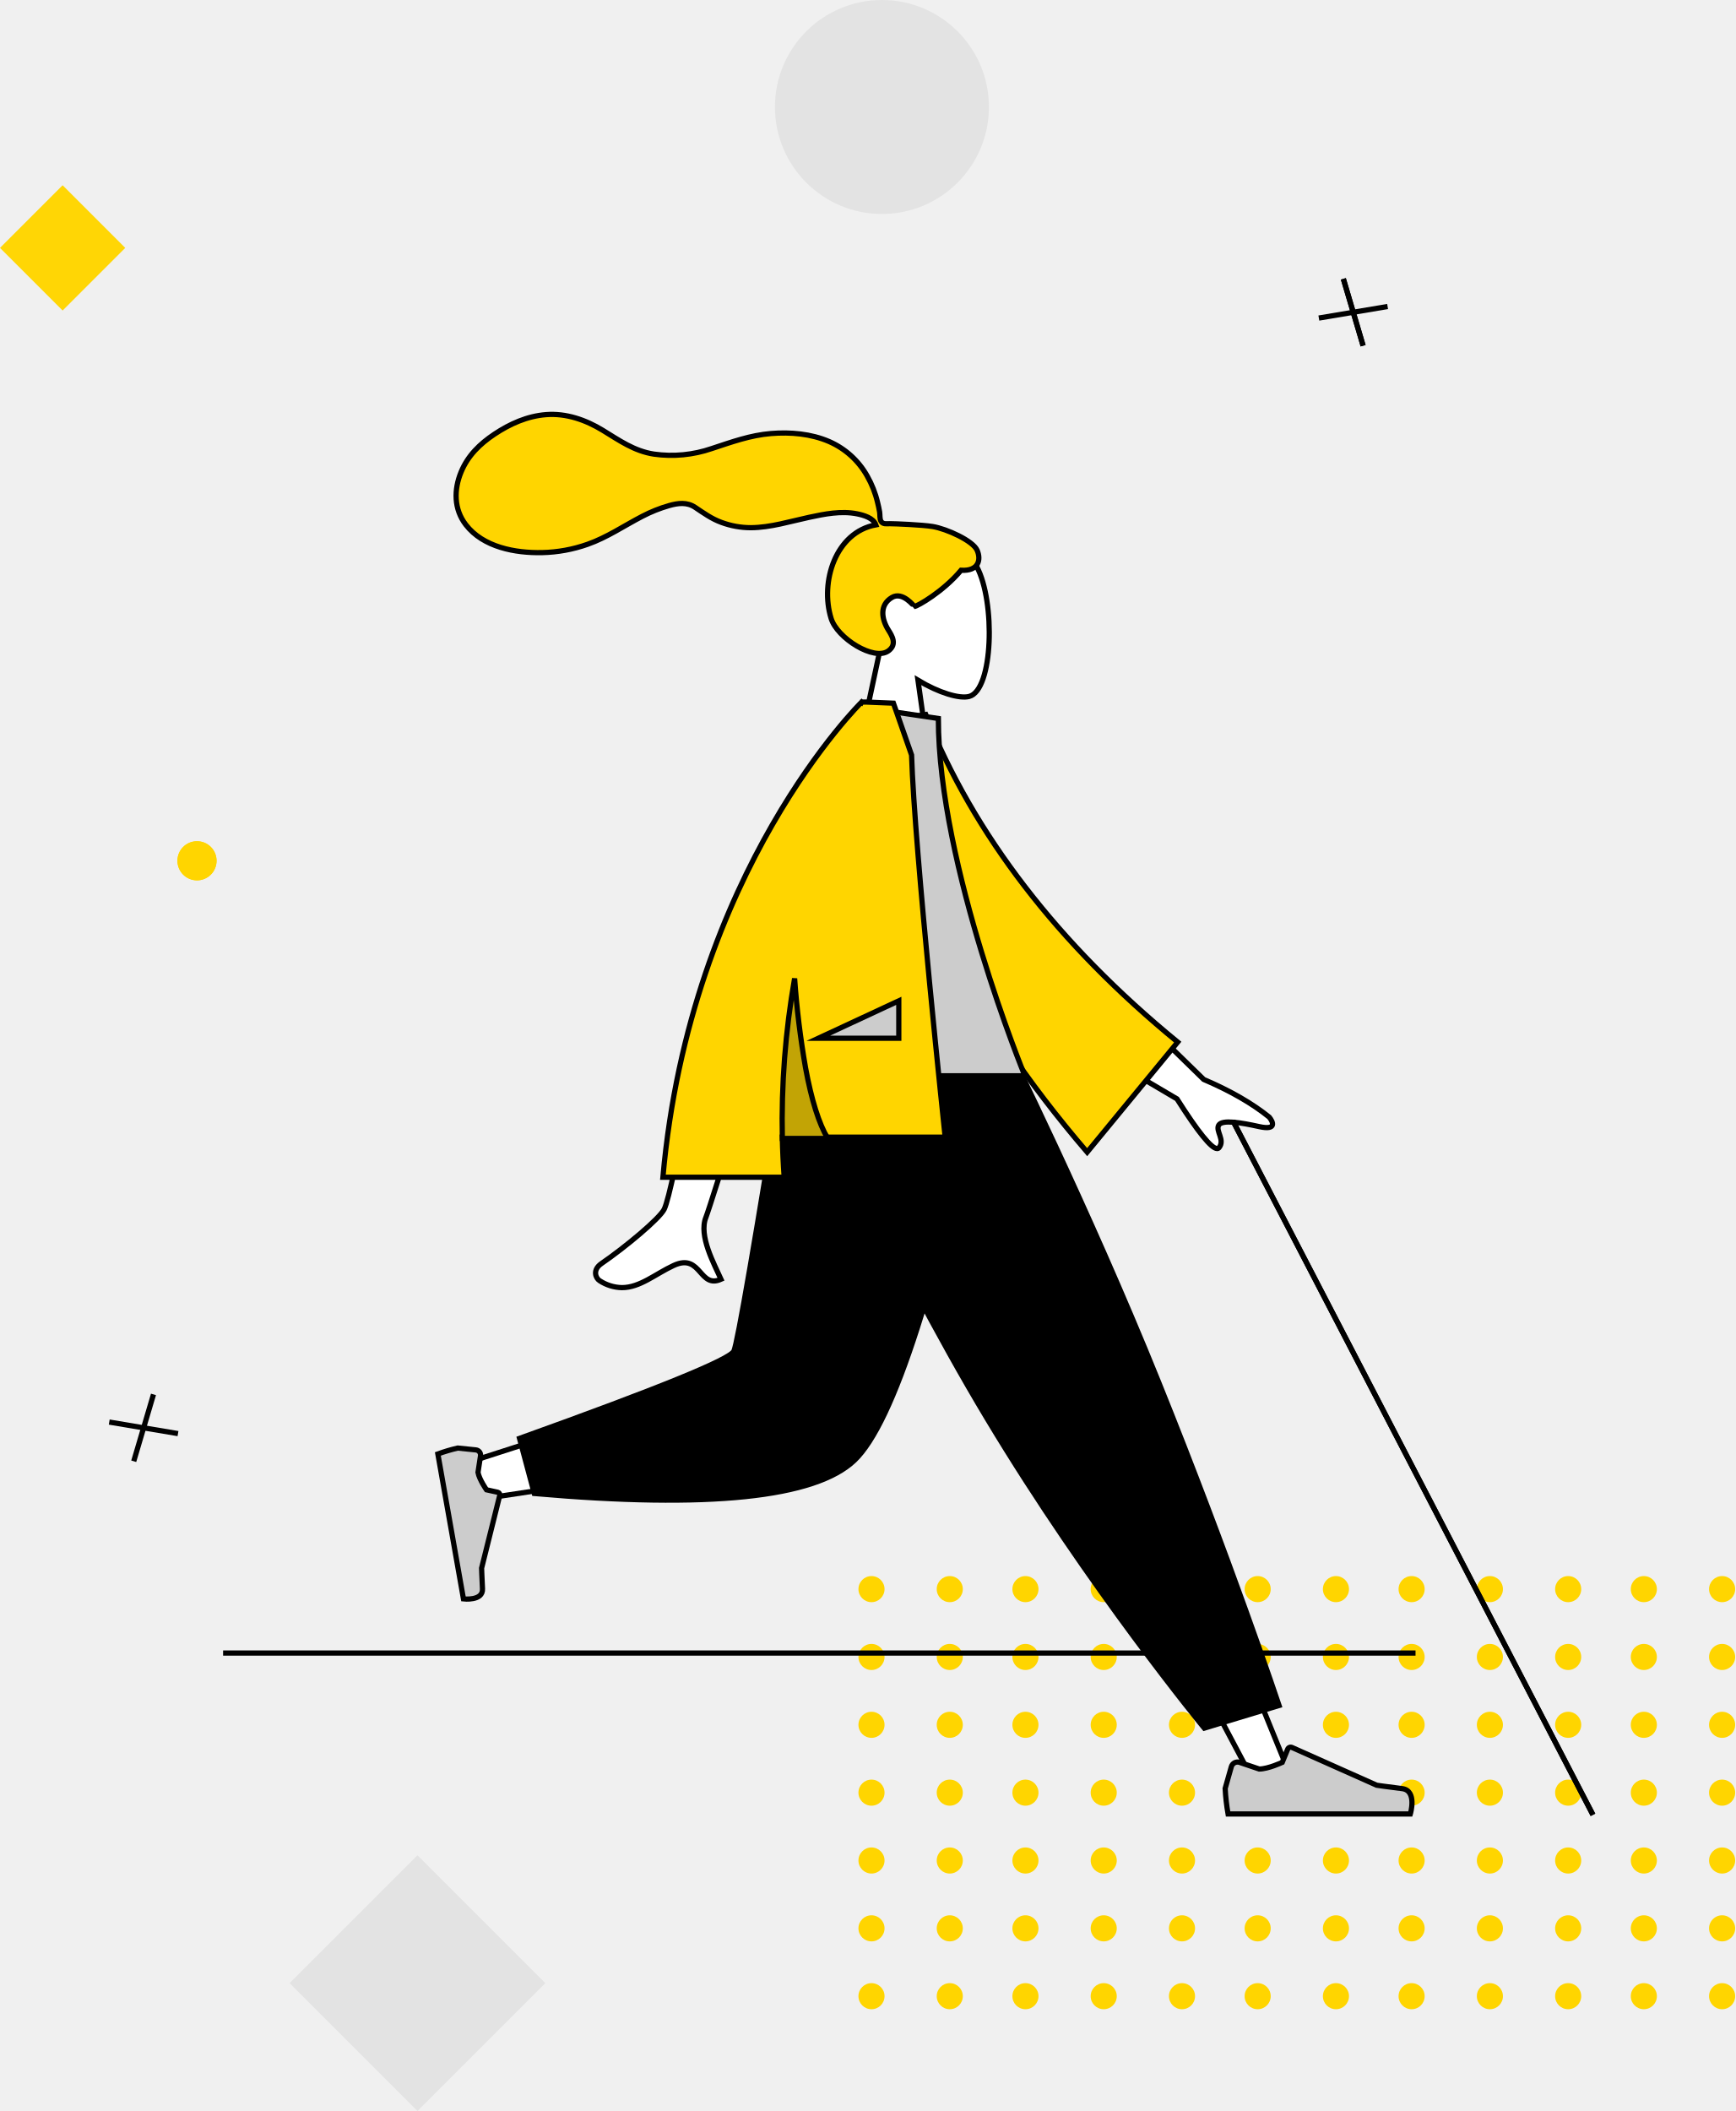
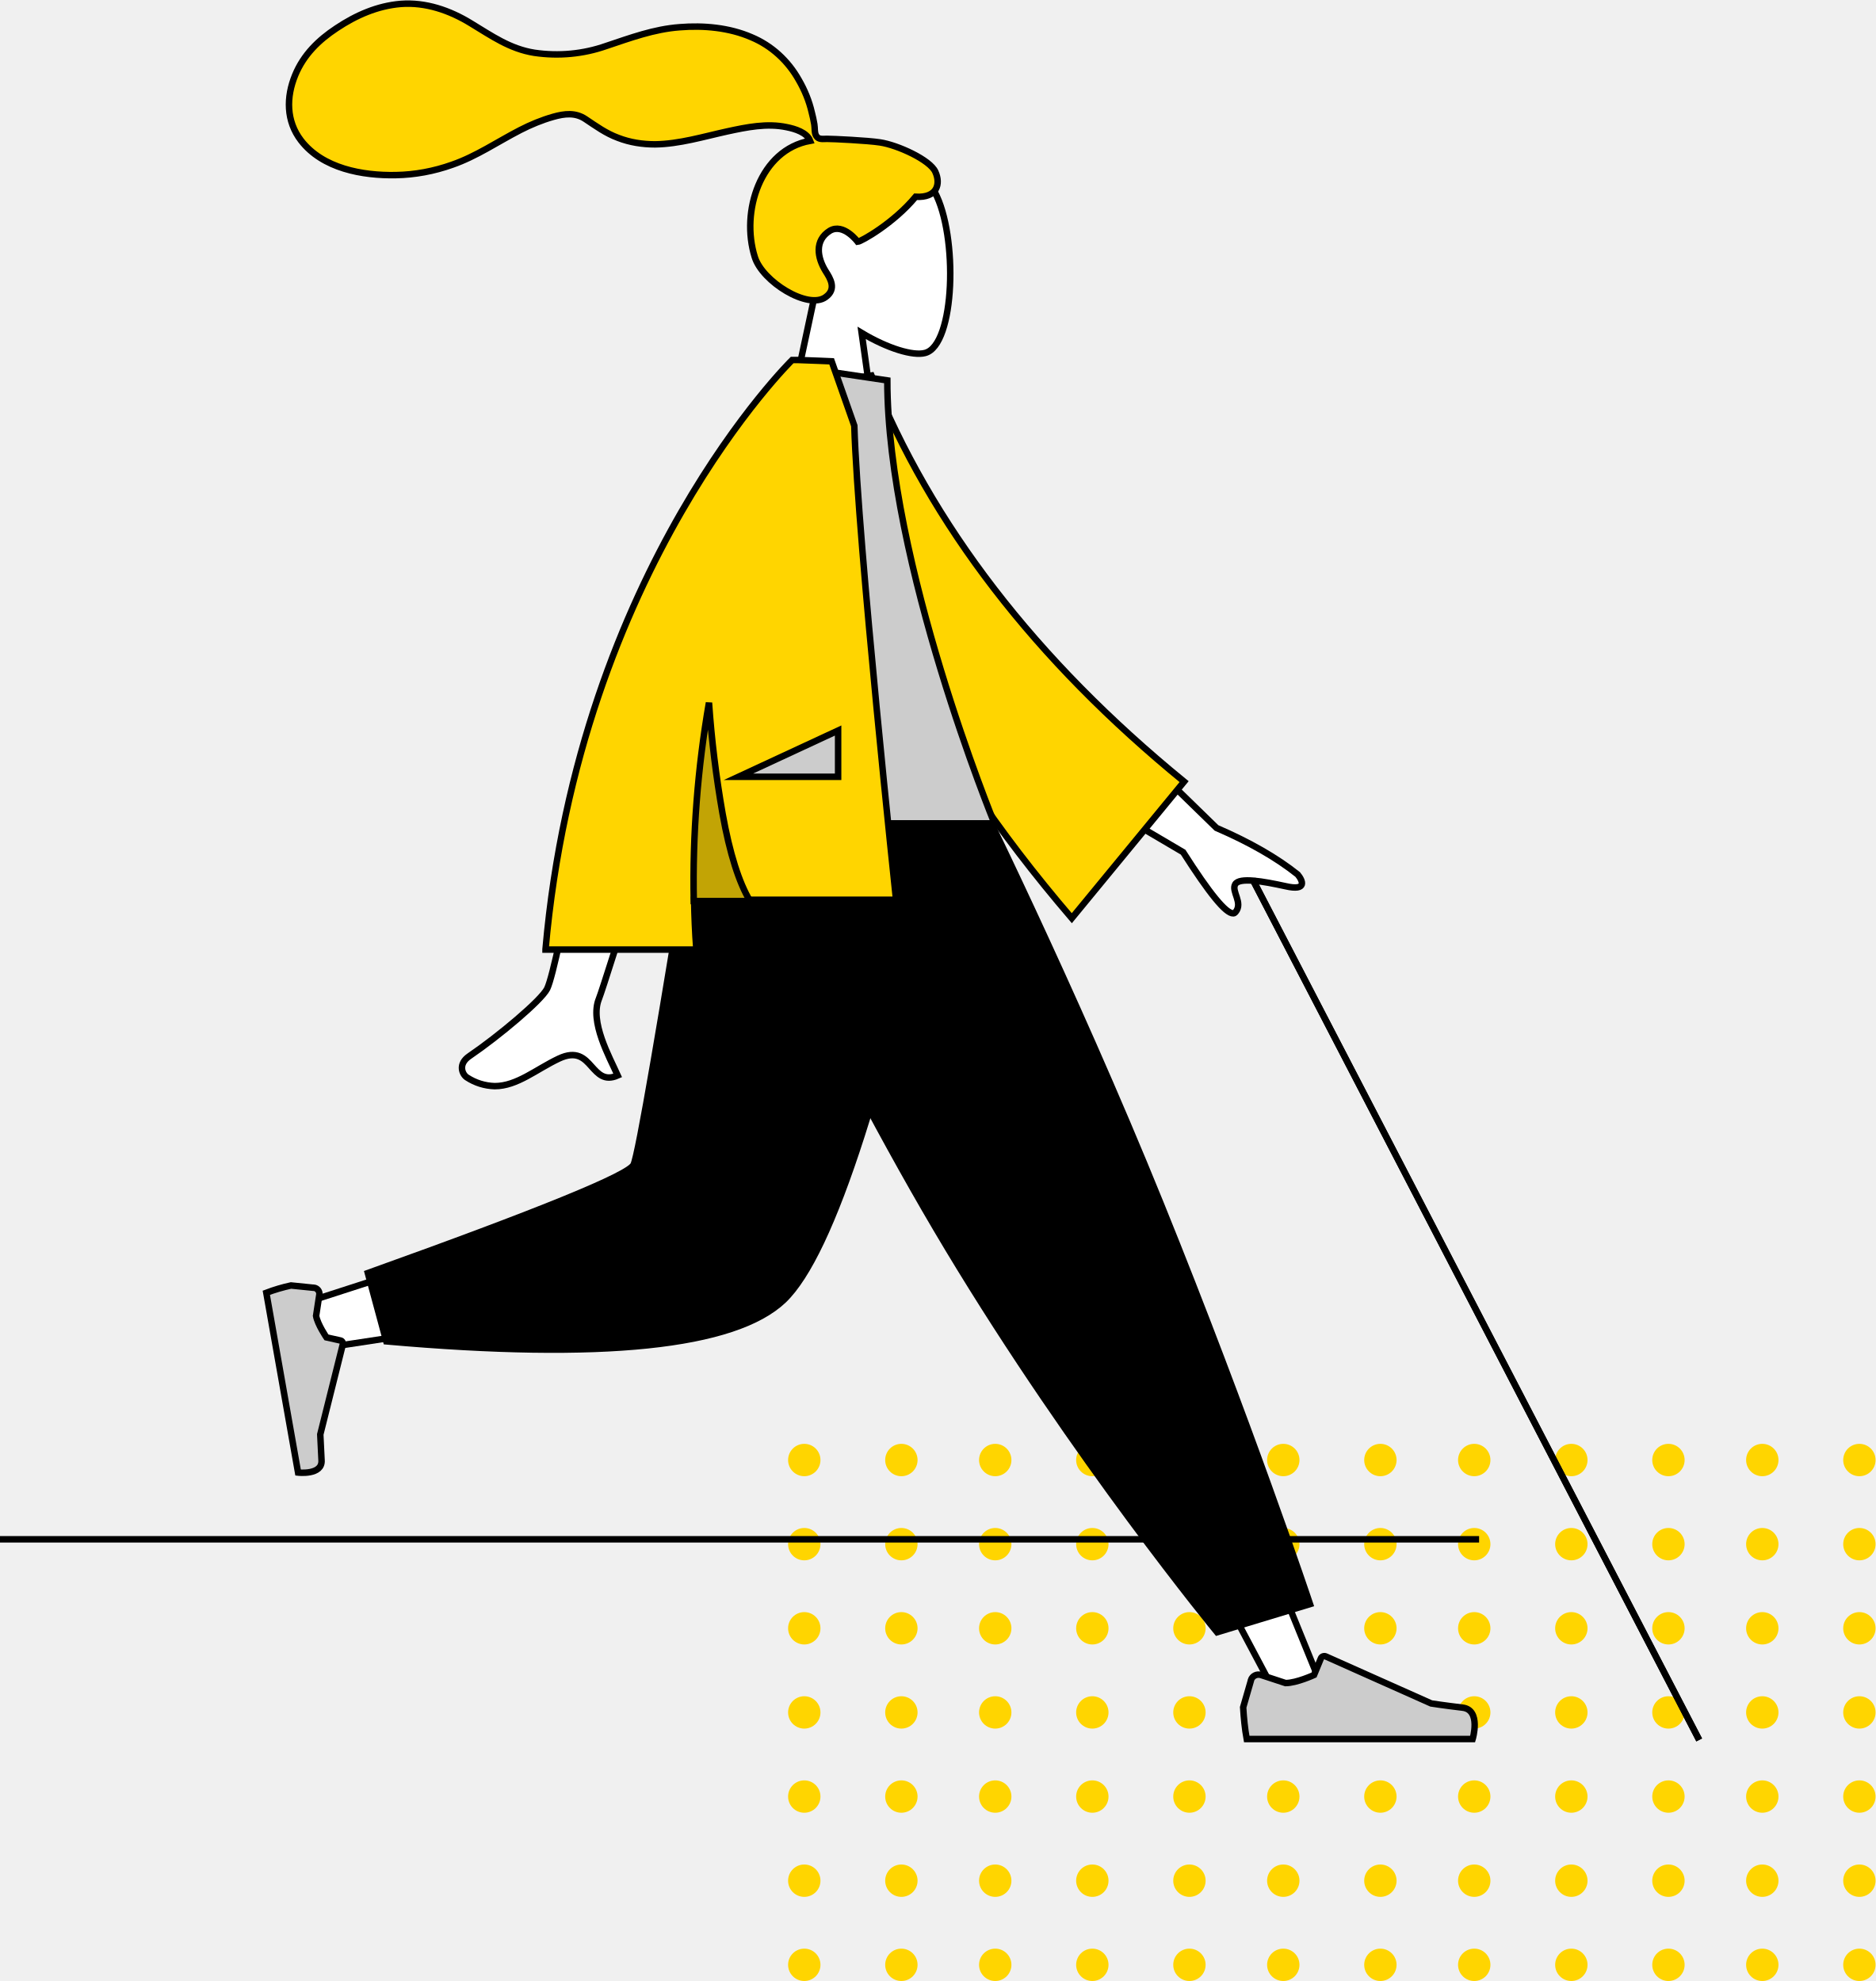
- <svg xmlns="http://www.w3.org/2000/svg" width="665" height="809" viewBox="0 0 665 809">
-   <g id="Group_345" data-name="Group 345" transform="translate(8324 -5232)">
-     <g id="Group_129" data-name="Group 129" transform="translate(-7995 5836)">
-       <g id="Group_3" data-name="Group 3">
-         <circle id="Ellipse_14" data-name="Ellipse 14" cx="5" cy="5" r="5" transform="translate(326)" fill="#ffd500" />
-         <circle id="Ellipse_15" data-name="Ellipse 15" cx="5" cy="5" r="5" transform="translate(296)" fill="#ffd500" />
-         <circle id="Ellipse_16" data-name="Ellipse 16" cx="5" cy="5" r="5" transform="translate(267)" fill="#ffd500" />
-         <circle id="Ellipse_17" data-name="Ellipse 17" cx="5" cy="5" r="5" transform="translate(237)" fill="#ffd500" />
-         <circle id="Ellipse_18" data-name="Ellipse 18" cx="5" cy="5" r="5" transform="translate(207)" fill="#ffd500" />
-         <circle id="Ellipse_19" data-name="Ellipse 19" cx="5" cy="5" r="5" transform="translate(178)" fill="#ffd500" />
-         <circle id="Ellipse_20" data-name="Ellipse 20" cx="5" cy="5" r="5" transform="translate(148)" fill="#ffd500" />
-         <circle id="Ellipse_21" data-name="Ellipse 21" cx="5" cy="5" r="5" transform="translate(119)" fill="#ffd500" />
-         <circle id="Ellipse_22" data-name="Ellipse 22" cx="5" cy="5" r="5" transform="translate(89)" fill="#ffd500" />
-         <circle id="Ellipse_23" data-name="Ellipse 23" cx="5" cy="5" r="5" transform="translate(59)" fill="#ffd500" />
-         <circle id="Ellipse_24" data-name="Ellipse 24" cx="5" cy="5" r="5" transform="translate(30)" fill="#ffd500" />
-         <circle id="Ellipse_25" data-name="Ellipse 25" cx="5" cy="5" r="5" fill="#ffd500" />
+ <svg xmlns="http://www.w3.org/2000/svg" version="1.1" id="Layer_1" x="0px" y="0px" viewBox="0 0 579.5 612.2" style="enable-background:new 0 0 579.5 612.2;" xml:space="preserve">
+   <style type="text/css">
+ 	.st0{fill:#FFD500;}
+ 	.st1{fill:none;stroke:#000000;stroke-width:2;}
+ 	.st2{fill:#FFFFFF;stroke:#000000;stroke-width:2;}
+ 	.st3{fill:#FFD500;stroke:#000000;stroke-width:2;}
+ 	.st4{fill:#CCCCCC;stroke:#000000;stroke-width:2;stroke-miterlimit:10;}
+ 	.st5{stroke:#000000;stroke-width:2;}
+ 	.st6{fill:#CCCCCC;stroke:#000000;stroke-width:2.001;stroke-miterlimit:10.002;}
+ 	.st7{fill:#FFD500;stroke:#000000;stroke-width:2;stroke-miterlimit:3.999;}
+ 	.st8{fill:#CCCCCC;stroke:#000000;stroke-width:2;}
+ 	.st9{fill:#C2A405;stroke:#000000;stroke-width:2;}
+ </style>
+   <g id="Group_129" transform="translate(-7995 5836)">
+     <g id="Group_3">
+       <circle id="Ellipse_14" class="st0" cx="8569.5" cy="-5384.8" r="5" />
+       <circle id="Ellipse_15" class="st0" cx="8539.5" cy="-5384.8" r="5" />
+       <circle id="Ellipse_16" class="st0" cx="8510.5" cy="-5384.8" r="5" />
+       <circle id="Ellipse_17" class="st0" cx="8480.5" cy="-5384.8" r="5" />
+       <circle id="Ellipse_18" class="st0" cx="8450.5" cy="-5384.8" r="5" />
+       <circle id="Ellipse_19" class="st0" cx="8421.5" cy="-5384.8" r="5" />
+       <circle id="Ellipse_20" class="st0" cx="8391.5" cy="-5384.8" r="5" />
+       <circle id="Ellipse_21" class="st0" cx="8362.5" cy="-5384.8" r="5" />
+       <circle id="Ellipse_22" class="st0" cx="8332.5" cy="-5384.8" r="5" />
+       <circle id="Ellipse_23" class="st0" cx="8302.5" cy="-5384.8" r="5" />
+       <circle id="Ellipse_24" class="st0" cx="8273.5" cy="-5384.8" r="5" />
+       <circle id="Ellipse_25" class="st0" cx="8243.5" cy="-5384.8" r="5" />
+     </g>
+     <g id="Group_4" transform="translate(0 26)">
+       <circle id="Ellipse_14-2" class="st0" cx="8569.5" cy="-5384.8" r="5" />
+       <circle id="Ellipse_15-2" class="st0" cx="8539.5" cy="-5384.8" r="5" />
+       <circle id="Ellipse_16-2" class="st0" cx="8510.5" cy="-5384.8" r="5" />
+       <circle id="Ellipse_17-2" class="st0" cx="8480.5" cy="-5384.8" r="5" />
+       <circle id="Ellipse_18-2" class="st0" cx="8450.5" cy="-5384.8" r="5" />
+       <circle id="Ellipse_19-2" class="st0" cx="8421.5" cy="-5384.8" r="5" />
+       <circle id="Ellipse_20-2" class="st0" cx="8391.5" cy="-5384.8" r="5" />
+       <circle id="Ellipse_21-2" class="st0" cx="8362.5" cy="-5384.8" r="5" />
+       <circle id="Ellipse_22-2" class="st0" cx="8332.5" cy="-5384.8" r="5" />
+       <circle id="Ellipse_23-2" class="st0" cx="8302.5" cy="-5384.8" r="5" />
+       <circle id="Ellipse_24-2" class="st0" cx="8273.5" cy="-5384.8" r="5" />
+       <circle id="Ellipse_25-2" class="st0" cx="8243.5" cy="-5384.8" r="5" />
+     </g>
+     <g id="Group_5" transform="translate(0 52)">
+       <circle id="Ellipse_14-3" class="st0" cx="8569.5" cy="-5384.8" r="5" />
+       <circle id="Ellipse_15-3" class="st0" cx="8539.5" cy="-5384.8" r="5" />
+       <circle id="Ellipse_16-3" class="st0" cx="8510.5" cy="-5384.8" r="5" />
+       <circle id="Ellipse_17-3" class="st0" cx="8480.5" cy="-5384.8" r="5" />
+       <circle id="Ellipse_18-3" class="st0" cx="8450.5" cy="-5384.8" r="5" />
+       <circle id="Ellipse_19-3" class="st0" cx="8421.5" cy="-5384.8" r="5" />
+       <circle id="Ellipse_20-3" class="st0" cx="8391.5" cy="-5384.8" r="5" />
+       <circle id="Ellipse_21-3" class="st0" cx="8362.5" cy="-5384.8" r="5" />
+       <circle id="Ellipse_22-3" class="st0" cx="8332.5" cy="-5384.8" r="5" />
+       <circle id="Ellipse_23-3" class="st0" cx="8302.5" cy="-5384.8" r="5" />
+       <circle id="Ellipse_24-3" class="st0" cx="8273.5" cy="-5384.8" r="5" />
+       <circle id="Ellipse_25-3" class="st0" cx="8243.5" cy="-5384.8" r="5" />
+     </g>
+     <g id="Group_6" transform="translate(0 78)">
+       <circle id="Ellipse_14-4" class="st0" cx="8569.5" cy="-5384.8" r="5" />
+       <circle id="Ellipse_15-4" class="st0" cx="8539.5" cy="-5384.8" r="5" />
+       <circle id="Ellipse_16-4" class="st0" cx="8510.5" cy="-5384.8" r="5" />
+       <circle id="Ellipse_17-4" class="st0" cx="8480.5" cy="-5384.8" r="5" />
+       <circle id="Ellipse_18-4" class="st0" cx="8450.5" cy="-5384.8" r="5" />
+       <circle id="Ellipse_19-4" class="st0" cx="8421.5" cy="-5384.8" r="5" />
+       <circle id="Ellipse_20-4" class="st0" cx="8391.5" cy="-5384.8" r="5" />
+       <circle id="Ellipse_21-4" class="st0" cx="8362.5" cy="-5384.8" r="5" />
+       <circle id="Ellipse_22-4" class="st0" cx="8332.5" cy="-5384.8" r="5" />
+       <circle id="Ellipse_23-4" class="st0" cx="8302.5" cy="-5384.8" r="5" />
+       <circle id="Ellipse_24-4" class="st0" cx="8273.5" cy="-5384.8" r="5" />
+       <circle id="Ellipse_25-4" class="st0" cx="8243.5" cy="-5384.8" r="5" />
+     </g>
+     <g id="Group_7" transform="translate(0 104)">
+       <circle id="Ellipse_14-5" class="st0" cx="8569.5" cy="-5384.8" r="5" />
+       <circle id="Ellipse_15-5" class="st0" cx="8539.5" cy="-5384.8" r="5" />
+       <circle id="Ellipse_16-5" class="st0" cx="8510.5" cy="-5384.8" r="5" />
+       <circle id="Ellipse_17-5" class="st0" cx="8480.5" cy="-5384.8" r="5" />
+       <circle id="Ellipse_18-5" class="st0" cx="8450.5" cy="-5384.8" r="5" />
+       <circle id="Ellipse_19-5" class="st0" cx="8421.5" cy="-5384.8" r="5" />
+       <circle id="Ellipse_20-5" class="st0" cx="8391.5" cy="-5384.8" r="5" />
+       <circle id="Ellipse_21-5" class="st0" cx="8362.5" cy="-5384.8" r="5" />
+       <circle id="Ellipse_22-5" class="st0" cx="8332.5" cy="-5384.8" r="5" />
+       <circle id="Ellipse_23-5" class="st0" cx="8302.5" cy="-5384.8" r="5" />
+       <circle id="Ellipse_24-5" class="st0" cx="8273.5" cy="-5384.8" r="5" />
+       <circle id="Ellipse_25-5" class="st0" cx="8243.5" cy="-5384.8" r="5" />
+     </g>
+     <g id="Group_8" transform="translate(0 130)">
+       <circle id="Ellipse_14-6" class="st0" cx="8569.5" cy="-5384.8" r="5" />
+       <circle id="Ellipse_15-6" class="st0" cx="8539.5" cy="-5384.8" r="5" />
+       <circle id="Ellipse_16-6" class="st0" cx="8510.5" cy="-5384.8" r="5" />
+       <circle id="Ellipse_17-6" class="st0" cx="8480.5" cy="-5384.8" r="5" />
+       <circle id="Ellipse_18-6" class="st0" cx="8450.5" cy="-5384.8" r="5" />
+       <circle id="Ellipse_19-6" class="st0" cx="8421.5" cy="-5384.8" r="5" />
+       <circle id="Ellipse_20-6" class="st0" cx="8391.5" cy="-5384.8" r="5" />
+       <circle id="Ellipse_21-6" class="st0" cx="8362.5" cy="-5384.8" r="5" />
+       <circle id="Ellipse_22-6" class="st0" cx="8332.5" cy="-5384.8" r="5" />
+       <circle id="Ellipse_23-6" class="st0" cx="8302.5" cy="-5384.8" r="5" />
+       <circle id="Ellipse_24-6" class="st0" cx="8273.5" cy="-5384.8" r="5" />
+       <circle id="Ellipse_25-6" class="st0" cx="8243.5" cy="-5384.8" r="5" />
+     </g>
+     <g id="Group_9" transform="translate(0 156)">
+       <circle id="Ellipse_14-7" class="st0" cx="8569.5" cy="-5384.8" r="5" />
+       <circle id="Ellipse_15-7" class="st0" cx="8539.5" cy="-5384.8" r="5" />
+       <circle id="Ellipse_16-7" class="st0" cx="8510.5" cy="-5384.8" r="5" />
+       <circle id="Ellipse_17-7" class="st0" cx="8480.5" cy="-5384.8" r="5" />
+       <circle id="Ellipse_18-7" class="st0" cx="8450.5" cy="-5384.8" r="5" />
+       <circle id="Ellipse_19-7" class="st0" cx="8421.5" cy="-5384.8" r="5" />
+       <circle id="Ellipse_20-7" class="st0" cx="8391.5" cy="-5384.8" r="5" />
+       <circle id="Ellipse_21-7" class="st0" cx="8362.5" cy="-5384.8" r="5" />
+       <circle id="Ellipse_22-7" class="st0" cx="8332.5" cy="-5384.8" r="5" />
+       <circle id="Ellipse_23-7" class="st0" cx="8302.5" cy="-5384.8" r="5" />
+       <circle id="Ellipse_24-7" class="st0" cx="8273.5" cy="-5384.8" r="5" />
+       <circle id="Ellipse_25-7" class="st0" cx="8243.5" cy="-5384.8" r="5" />
+     </g>
+   </g>
+   <line id="Line_19" class="st1" x1="0" y1="475.7" x2="457" y2="475.7" />
+   <g id="humaaan-2" transform="translate(-8165.298 5399.482)">
+     <g id="Head_Front" transform="translate(16.099 -8.671)">
+       <g id="Head" transform="translate(152.324 47.072)">
+         <path id="Head-2" class="st2" d="M8238.5-5299.4l10.2-47.7c-5.7-6.7-9.6-14.9-8.9-24.1c1.9-26.5,38.8-20.7,45.9-7.3     c7.2,13.4,6.3,47.3-3,49.7c-3.7,1-11.6-1.4-19.6-6.2l5,35.6H8238.5z" />
      </g>
-       <g id="Group_4" data-name="Group 4" transform="translate(0 26)">
-         <circle id="Ellipse_14-2" data-name="Ellipse 14" cx="5" cy="5" r="5" transform="translate(326)" fill="#ffd500" />
-         <circle id="Ellipse_15-2" data-name="Ellipse 15" cx="5" cy="5" r="5" transform="translate(296)" fill="#ffd500" />
-         <circle id="Ellipse_16-2" data-name="Ellipse 16" cx="5" cy="5" r="5" transform="translate(267)" fill="#ffd500" />
-         <circle id="Ellipse_17-2" data-name="Ellipse 17" cx="5" cy="5" r="5" transform="translate(237)" fill="#ffd500" />
-         <circle id="Ellipse_18-2" data-name="Ellipse 18" cx="5" cy="5" r="5" transform="translate(207)" fill="#ffd500" />
-         <circle id="Ellipse_19-2" data-name="Ellipse 19" cx="5" cy="5" r="5" transform="translate(178)" fill="#ffd500" />
-         <circle id="Ellipse_20-2" data-name="Ellipse 20" cx="5" cy="5" r="5" transform="translate(148)" fill="#ffd500" />
-         <circle id="Ellipse_21-2" data-name="Ellipse 21" cx="5" cy="5" r="5" transform="translate(119)" fill="#ffd500" />
-         <circle id="Ellipse_22-2" data-name="Ellipse 22" cx="5" cy="5" r="5" transform="translate(89)" fill="#ffd500" />
-         <circle id="Ellipse_23-2" data-name="Ellipse 23" cx="5" cy="5" r="5" transform="translate(59)" fill="#ffd500" />
-         <circle id="Ellipse_24-2" data-name="Ellipse 24" cx="5" cy="5" r="5" transform="translate(30)" fill="#ffd500" />
-         <circle id="Ellipse_25-2" data-name="Ellipse 25" cx="5" cy="5" r="5" fill="#ffd500" />
+       <path id="hair" class="st3" d="M8421.1-5346.8c-3.9-0.6-14.5-1.1-16.4-1.1c-1.2,0-2.6,0.3-3.3-0.9c-0.6-0.9-0.4-2.5-0.6-3.6    c-0.2-1.3-0.5-2.5-0.8-3.7c-0.8-3.5-2.2-6.9-4-10c-3.3-5.9-8.4-10.6-14.6-13.2c-6.9-3-14.8-3.7-22.2-3.1c-8,0.6-15.2,3.3-22.7,5.8    c-7.1,2.5-14.7,3.2-22.2,2.1c-7.6-1.2-13.3-5.3-19.6-9.1c-6.5-4-14-6.6-21.7-6c-7.2,0.6-13.8,3.5-19.8,7.5    c-5.6,3.7-10.2,8.2-12.8,14.5c-2.8,6.8-2.8,14.2,1.8,20.2c6.7,8.7,19,10.9,29.3,10.7c5.9-0.1,11.8-1.2,17.4-3.2    c7.5-2.6,14-7.1,21-10.7c3.3-1.7,6.7-3.1,10.2-4.1c3.5-1,6.9-1.4,10,0.7c3.3,2.2,6.3,4.4,10.1,5.8c3.6,1.4,7.5,2,11.4,2    c7.5-0.1,15-2.4,22.3-4c6-1.3,12.3-2.6,18.4-1.3c2.5,0.5,6.2,1.6,7.2,4.2c-15.4,2.8-21.5,21.9-17.1,35.9    c2.3,7.6,16.5,16.4,21.9,12.4c3.5-2.5,1.4-5.8,0-8c-2.6-4.2-3.5-9.5,1.3-12.5c4.2-2.5,8.6,3.4,8.6,3.4c1.1-0.1,11.1-5.7,17.9-13.9    c6.7,0.4,7.8-4,6.1-7.7C8436.6-5341.4,8426.5-5346,8421.1-5346.8z" />
+     </g>
+     <g id="Bottom_Skinny_Jeans_1" transform="translate(8.955 231.64)">
+       <path id="Leg" class="st2" d="M8390.5-5389.8l92,153.9l69,130.1h14.9l-115.6-284H8390.5z" />
+       <g id="Right_Shoe" transform="translate(300.646 246.504)">
+         <path id="shoe" class="st4" d="M8245.3-5360c-1.3-0.4-2.7,0.3-3.1,1.6c0,0,0,0.1,0,0.1l-2.4,8.3c0.2,3.3,0.5,6.5,1.1,9.8h69.8     c0,0,2.7-9-3.1-9.7c-5.9-0.7-9.7-1.3-9.7-1.3l-32.5-14.5c-0.6-0.3-1.4,0-1.6,0.6c0,0,0,0,0,0l-2.1,5.1c0,0-5.4,2.5-8.8,2.5     L8245.3-5360z" />
      </g>
-       <g id="Group_5" data-name="Group 5" transform="translate(0 52)">
-         <circle id="Ellipse_14-3" data-name="Ellipse 14" cx="5" cy="5" r="5" transform="translate(326)" fill="#ffd500" />
-         <circle id="Ellipse_15-3" data-name="Ellipse 15" cx="5" cy="5" r="5" transform="translate(296)" fill="#ffd500" />
-         <circle id="Ellipse_16-3" data-name="Ellipse 16" cx="5" cy="5" r="5" transform="translate(267)" fill="#ffd500" />
-         <circle id="Ellipse_17-3" data-name="Ellipse 17" cx="5" cy="5" r="5" transform="translate(237)" fill="#ffd500" />
-         <circle id="Ellipse_18-3" data-name="Ellipse 18" cx="5" cy="5" r="5" transform="translate(207)" fill="#ffd500" />
-         <circle id="Ellipse_19-3" data-name="Ellipse 19" cx="5" cy="5" r="5" transform="translate(178)" fill="#ffd500" />
-         <circle id="Ellipse_20-3" data-name="Ellipse 20" cx="5" cy="5" r="5" transform="translate(148)" fill="#ffd500" />
-         <circle id="Ellipse_21-3" data-name="Ellipse 21" cx="5" cy="5" r="5" transform="translate(119)" fill="#ffd500" />
-         <circle id="Ellipse_22-3" data-name="Ellipse 22" cx="5" cy="5" r="5" transform="translate(89)" fill="#ffd500" />
-         <circle id="Ellipse_23-3" data-name="Ellipse 23" cx="5" cy="5" r="5" transform="translate(59)" fill="#ffd500" />
-         <circle id="Ellipse_24-3" data-name="Ellipse 24" cx="5" cy="5" r="5" transform="translate(30)" fill="#ffd500" />
-         <circle id="Ellipse_25-3" data-name="Ellipse 25" cx="5" cy="5" r="5" fill="#ffd500" />
-       </g>
-       <g id="Group_6" data-name="Group 6" transform="translate(0 78)">
-         <circle id="Ellipse_14-4" data-name="Ellipse 14" cx="5" cy="5" r="5" transform="translate(326)" fill="#ffd500" />
-         <circle id="Ellipse_15-4" data-name="Ellipse 15" cx="5" cy="5" r="5" transform="translate(296)" fill="#ffd500" />
-         <circle id="Ellipse_16-4" data-name="Ellipse 16" cx="5" cy="5" r="5" transform="translate(267)" fill="#ffd500" />
-         <circle id="Ellipse_17-4" data-name="Ellipse 17" cx="5" cy="5" r="5" transform="translate(237)" fill="#ffd500" />
-         <circle id="Ellipse_18-4" data-name="Ellipse 18" cx="5" cy="5" r="5" transform="translate(207)" fill="#ffd500" />
-         <circle id="Ellipse_19-4" data-name="Ellipse 19" cx="5" cy="5" r="5" transform="translate(178)" fill="#ffd500" />
-         <circle id="Ellipse_20-4" data-name="Ellipse 20" cx="5" cy="5" r="5" transform="translate(148)" fill="#ffd500" />
-         <circle id="Ellipse_21-4" data-name="Ellipse 21" cx="5" cy="5" r="5" transform="translate(119)" fill="#ffd500" />
-         <circle id="Ellipse_22-4" data-name="Ellipse 22" cx="5" cy="5" r="5" transform="translate(89)" fill="#ffd500" />
-         <circle id="Ellipse_23-4" data-name="Ellipse 23" cx="5" cy="5" r="5" transform="translate(59)" fill="#ffd500" />
-         <circle id="Ellipse_24-4" data-name="Ellipse 24" cx="5" cy="5" r="5" transform="translate(30)" fill="#ffd500" />
-         <circle id="Ellipse_25-4" data-name="Ellipse 25" cx="5" cy="5" r="5" fill="#ffd500" />
-       </g>
-       <g id="Group_7" data-name="Group 7" transform="translate(0 104)">
-         <circle id="Ellipse_14-5" data-name="Ellipse 14" cx="5" cy="5" r="5" transform="translate(326)" fill="#ffd500" />
-         <circle id="Ellipse_15-5" data-name="Ellipse 15" cx="5" cy="5" r="5" transform="translate(296)" fill="#ffd500" />
-         <circle id="Ellipse_16-5" data-name="Ellipse 16" cx="5" cy="5" r="5" transform="translate(267)" fill="#ffd500" />
-         <circle id="Ellipse_17-5" data-name="Ellipse 17" cx="5" cy="5" r="5" transform="translate(237)" fill="#ffd500" />
-         <circle id="Ellipse_18-5" data-name="Ellipse 18" cx="5" cy="5" r="5" transform="translate(207)" fill="#ffd500" />
-         <circle id="Ellipse_19-5" data-name="Ellipse 19" cx="5" cy="5" r="5" transform="translate(178)" fill="#ffd500" />
-         <circle id="Ellipse_20-5" data-name="Ellipse 20" cx="5" cy="5" r="5" transform="translate(148)" fill="#ffd500" />
-         <circle id="Ellipse_21-5" data-name="Ellipse 21" cx="5" cy="5" r="5" transform="translate(119)" fill="#ffd500" />
-         <circle id="Ellipse_22-5" data-name="Ellipse 22" cx="5" cy="5" r="5" transform="translate(89)" fill="#ffd500" />
-         <circle id="Ellipse_23-5" data-name="Ellipse 23" cx="5" cy="5" r="5" transform="translate(59)" fill="#ffd500" />
-         <circle id="Ellipse_24-5" data-name="Ellipse 24" cx="5" cy="5" r="5" transform="translate(30)" fill="#ffd500" />
-         <circle id="Ellipse_25-5" data-name="Ellipse 25" cx="5" cy="5" r="5" fill="#ffd500" />
-       </g>
-       <g id="Group_8" data-name="Group 8" transform="translate(0 130)">
-         <circle id="Ellipse_14-6" data-name="Ellipse 14" cx="5" cy="5" r="5" transform="translate(326)" fill="#ffd500" />
-         <circle id="Ellipse_15-6" data-name="Ellipse 15" cx="5" cy="5" r="5" transform="translate(296)" fill="#ffd500" />
-         <circle id="Ellipse_16-6" data-name="Ellipse 16" cx="5" cy="5" r="5" transform="translate(267)" fill="#ffd500" />
-         <circle id="Ellipse_17-6" data-name="Ellipse 17" cx="5" cy="5" r="5" transform="translate(237)" fill="#ffd500" />
-         <circle id="Ellipse_18-6" data-name="Ellipse 18" cx="5" cy="5" r="5" transform="translate(207)" fill="#ffd500" />
-         <circle id="Ellipse_19-6" data-name="Ellipse 19" cx="5" cy="5" r="5" transform="translate(178)" fill="#ffd500" />
-         <circle id="Ellipse_20-6" data-name="Ellipse 20" cx="5" cy="5" r="5" transform="translate(148)" fill="#ffd500" />
-         <circle id="Ellipse_21-6" data-name="Ellipse 21" cx="5" cy="5" r="5" transform="translate(119)" fill="#ffd500" />
-         <circle id="Ellipse_22-6" data-name="Ellipse 22" cx="5" cy="5" r="5" transform="translate(89)" fill="#ffd500" />
-         <circle id="Ellipse_23-6" data-name="Ellipse 23" cx="5" cy="5" r="5" transform="translate(59)" fill="#ffd500" />
-         <circle id="Ellipse_24-6" data-name="Ellipse 24" cx="5" cy="5" r="5" transform="translate(30)" fill="#ffd500" />
-         <circle id="Ellipse_25-6" data-name="Ellipse 25" cx="5" cy="5" r="5" fill="#ffd500" />
-       </g>
-       <g id="Group_9" data-name="Group 9" transform="translate(0 156)">
-         <circle id="Ellipse_14-7" data-name="Ellipse 14" cx="5" cy="5" r="5" transform="translate(326)" fill="#ffd500" />
-         <circle id="Ellipse_15-7" data-name="Ellipse 15" cx="5" cy="5" r="5" transform="translate(296)" fill="#ffd500" />
-         <circle id="Ellipse_16-7" data-name="Ellipse 16" cx="5" cy="5" r="5" transform="translate(267)" fill="#ffd500" />
-         <circle id="Ellipse_17-7" data-name="Ellipse 17" cx="5" cy="5" r="5" transform="translate(237)" fill="#ffd500" />
-         <circle id="Ellipse_18-7" data-name="Ellipse 18" cx="5" cy="5" r="5" transform="translate(207)" fill="#ffd500" />
-         <circle id="Ellipse_19-7" data-name="Ellipse 19" cx="5" cy="5" r="5" transform="translate(178)" fill="#ffd500" />
-         <circle id="Ellipse_20-7" data-name="Ellipse 20" cx="5" cy="5" r="5" transform="translate(148)" fill="#ffd500" />
-         <circle id="Ellipse_21-7" data-name="Ellipse 21" cx="5" cy="5" r="5" transform="translate(119)" fill="#ffd500" />
-         <circle id="Ellipse_22-7" data-name="Ellipse 22" cx="5" cy="5" r="5" transform="translate(89)" fill="#ffd500" />
-         <circle id="Ellipse_23-7" data-name="Ellipse 23" cx="5" cy="5" r="5" transform="translate(59)" fill="#ffd500" />
-         <circle id="Ellipse_24-7" data-name="Ellipse 24" cx="5" cy="5" r="5" transform="translate(30)" fill="#ffd500" />
-         <circle id="Ellipse_25-7" data-name="Ellipse 25" cx="5" cy="5" r="5" fill="#ffd500" />
+       <path id="Pant" class="st5" d="M8532.4-5126.7l28.7-8.7c0,0-18.8-56.3-46.2-123.9s-58.7-130.5-58.7-130.5h-80.9    c0,0,34.9,79.6,74,144.6S8532.4-5126.7,8532.4-5126.7z" />
+       <path id="Leg-2" class="st2" d="M8384.5-5389.8c-8.7,54.1-25.4,123.2-27,125.3c-1.1,1.4-39,14.1-113.8,38.2l3.2,13.1    c89.2-12.9,136.2-22.9,141.1-30c7.2-10.7,43.2-94.8,57.1-146.6H8384.5z" />
+       <path id="Pant-2" class="st5" d="M8270-5237.7l5.7,21.1c66.7,5.9,107.6,1.6,122.7-12.7c15-14.3,32.2-67.8,51.4-160.5h-77.2    c-12.2,75.9-19,115.5-20.5,118.6C8350.7-5268,8323.3-5256.8,8270-5237.7z" />
+       <g id="Left_Shoe" transform="matrix(0.174, 0.985, -0.985, 0.174, 20.354, 153.595)">
+         <path id="shoe-2" class="st6" d="M-3869-9043.5c-1-0.4-2.2,0.2-2.5,1.3c0,0,0,0.1,0,0.1l-1.9,6.7c0.1,2.6,0.4,5.3,0.9,7.9h56.4     c0,0,2.2-7.3-2.5-7.8c-4.7-0.6-7.9-1-7.9-1l-26.2-11.7c-0.5-0.2-1.1,0-1.3,0.5c0,0,0,0,0,0l-1.7,4.1c0,0-4.4,2-7.1,2     L-3869-9043.5z" />
      </g>
    </g>
-     <line id="Line_19" data-name="Line 19" x2="457" transform="translate(-8238.5 5865.5)" fill="none" stroke="#000" stroke-width="2" />
-     <g id="humaaan-2" transform="translate(-8165.298 5399.482)">
-       <g id="Head_Front" data-name="Head/Front" transform="translate(16.099 -8.671)">
-         <g id="Head" transform="translate(152.324 47.072)">
-           <path id="Head-2" data-name="Head" d="M0,90.426l10.232-47.7C4.526,36.023.663,27.812,1.308,18.612,3.169-7.9,40.061-2.065,47.236,11.314s6.324,47.317-2.95,49.709c-3.7.954-11.578-1.382-19.6-6.217l5.034,35.62Z" transform="translate(0 0)" fill="#fff" stroke="#000" stroke-width="2" />
-         </g>
-         <path id="hair" d="M182.62,42.965c-3.917-.643-14.465-1.084-16.41-1.084-1.243,0-2.59.284-3.326-.858-.6-.935-.382-2.516-.562-3.6-.209-1.26-.506-2.5-.806-3.745a38.086,38.086,0,0,0-3.953-10.044,30.869,30.869,0,0,0-14.631-13.249c-6.926-2.978-14.763-3.66-22.212-3.056-7.972.646-15.189,3.279-22.715,5.756a47.6,47.6,0,0,1-22.187,2.137c-7.558-1.161-13.27-5.259-19.645-9.148C49.646,2.091,42.187-.513,34.471.085c-7.2.559-13.84,3.534-19.8,7.507C9.1,11.31,4.506,15.783,1.91,22.079c-2.792,6.772-2.79,14.205,1.8,20.19C10.368,50.944,22.725,53.187,33,52.964a55.954,55.954,0,0,0,17.4-3.189c7.487-2.634,13.957-7.1,20.961-10.721a54.536,54.536,0,0,1,10.246-4.1c3.456-.976,6.86-1.424,9.989.664,3.31,2.209,6.276,4.379,10.063,5.762a32.447,32.447,0,0,0,11.351,2.039c7.53-.058,14.953-2.405,22.267-3.977,5.964-1.282,12.346-2.559,18.426-1.327,2.537.514,6.243,1.576,7.16,4.213-15.424,2.8-21.481,21.876-17.133,35.882,2.347,7.56,16.453,16.4,21.938,12.423,3.475-2.518,1.365-5.823,0-8.005-2.615-4.179-3.509-9.546,1.329-12.456,4.173-2.509,8.561,3.449,8.644,3.443,1.147-.09,11.058-5.7,17.886-13.878,6.736.4,7.758-4.043,6.15-7.677S188.032,43.854,182.62,42.965Z" transform="translate(0 0)" fill="#ffd500" stroke="#000" stroke-width="2" />
-       </g>
-       <g id="Bottom_Skinny_Jeans_1" data-name="Bottom/Skinny Jeans 1" transform="translate(8.955 231.64)">
-         <path id="Leg" d="M0,0,92.021,153.882l68.99,130.094h14.86L60.278,0Z" transform="translate(152.037 0)" fill="#fff" stroke="#000" stroke-width="2" />
-         <g id="Right_Shoe" data-name="Right Shoe" transform="translate(300.646 246.504)">
-           <path id="shoe" d="M5.54,6.155a2.477,2.477,0,0,0-3.177,1.67L0,16.155a79.6,79.6,0,0,0,1.116,9.779H70.964s2.723-9-3.143-9.721-9.746-1.3-9.746-1.3L25.61.44a1.238,1.238,0,0,0-1.649.659L21.874,6.162S16.444,8.7,13.049,8.7Z" transform="translate(1.238 23.615)" fill="#ccc" stroke="#000" stroke-miterlimit="10" stroke-width="2" />
-         </g>
-         <path id="Pant" d="M157.152,263.144l28.657-8.671s-18.833-56.314-46.165-123.944S80.937,0,80.937,0H0S34.882,79.565,73.96,144.589,157.152,263.144,157.152,263.144Z" transform="translate(136.736 0)" stroke="#000" stroke-width="2" />
-         <path id="Leg-2" data-name="Leg" d="M140.84,0c-8.685,54.075-25.436,123.162-27.017,125.294Q112.242,127.426,0,163.445l3.21,13.107q133.848-19.317,141.053-29.974c7.2-10.657,43.18-94.845,57.114-146.578Z" transform="translate(5.15 0)" fill="#fff" stroke="#000" stroke-width="2" />
-         <path id="Pant-2" data-name="Pant" d="M0,152.115l5.654,21.11q100.111,8.782,122.68-12.692T179.778,0H102.6Q84.305,113.87,82.144,118.65T0,152.115Z" transform="translate(31.453)" stroke="#000" stroke-width="2" />
-         <g id="Left_Shoe" data-name="Left Shoe" transform="matrix(0.174, 0.985, -0.985, 0.174, 20.354, 153.595)">
-           <path id="shoe-2" data-name="shoe" d="M4.474,5.033A2,2,0,0,0,1.908,6.381L0,13.106A64.242,64.242,0,0,0,.9,21H57.3s2.2-7.268-2.538-7.848-7.87-1.047-7.87-1.047L20.68.419a1,1,0,0,0-1.332.532L17.663,5.039s-4.385,2.046-7.127,2.046Z" transform="translate(0 -0.332)" fill="#ccc" stroke="#000" stroke-miterlimit="10" stroke-width="2" />
-         </g>
-       </g>
-       <g id="Body_Long_Sleeve_1" data-name="Body/Long Sleeve 1" transform="translate(69.552 101.575)">
-         <path id="Skin" d="M1.519,111.326c-1.382-.853-2.9-4.062.761-6.571,9.113-6.25,22.243-17.188,24.018-20.788C29.927,76.6,42.286,4.827,42.286,4.827l25.879.1S44.2,82.326,42.286,87.06c-2.866,7.1,3.2,17.922,5.791,23.736-4.087,1.829-5.986-.506-8.065-2.842-2.216-2.489-4.638-4.979-10.135-2.42-7.035,3.274-12.851,8.471-19.784,8.47A16.083,16.083,0,0,1,1.519,111.326ZM222.826,41.68l-36.48-21.513L198,0,233.08,34.232q15.311,6.532,25.09,14.426c1.467,1.769,3.063,5.158-3.835,3.642s-14.223-2.8-15.519-.559,2.523,5.682.127,8.62a.906.906,0,0,1-.735.351Q234.906,60.714,222.826,41.68Z" transform="translate(0 110.397)" fill="#fff" stroke="#000" stroke-width="2" />
-         <path id="Coat_Back" data-name="Coat Back" d="M0,2.764,10.508,0Q44.08,66.429,117.651,116.682L86.745,161.733C36.312,112.333,3.285,59.7,0,2.764Z" transform="matrix(0.996, 0.087, -0.087, 0.996, 116.072, 3.852)" fill="#ffd500" stroke="#000" stroke-width="2" />
-         <path id="Shirt" d="M0,141.213H95.357S62.219,60.62,62.219,4.287L33.455,0C10.848,36.367,4.464,81.141,0,141.213Z" transform="translate(69.149 2)" fill="#ccc" stroke="#000" stroke-width="2" />
-         <path id="Coat_Front" data-name="Coat Front" d="M0,182.091C10.429,64.408,76.167,0,76.167,0l.022.02L76.2,0h1.878c3.37.116,10.266.418,10.266.418L95.3,20.287c1.1,36.335,12.881,146.451,12.881,146.451H45.759q.159,7.573.719,15.353Z" transform="translate(25.805 0)" fill="#ffd500" stroke="#000" stroke-width="2" />
-         <path id="Shade" d="M17.466,61.314H.077A316.554,316.554,0,0,1,4.782,0a333.183,333.183,0,0,0,4.2,34.294c2.265,12.274,5.121,21.364,8.488,27.018Z" transform="translate(71.498 105.912)" fill="#c2a405" stroke="#000" stroke-width="2" />
-         <path id="Light" d="M0,14.333,30.823,0V14.333Z" transform="translate(85.386 114.493)" fill="#ccc" stroke="#000" stroke-miterlimit="10" stroke-width="2" />
-       </g>
+     <g id="Body_Long_Sleeve_1" transform="translate(69.552 101.575)">
+       <path id="Skin" class="st2" d="M8240-5168.1c-1.4-0.9-2.9-4.1,0.8-6.6c9.1-6.2,22.2-17.2,24-20.8c3.6-7.4,16-79.1,16-79.1    l25.9,0.1c0,0-24,77.4-25.9,82.1c-2.9,7.1,3.2,17.9,5.8,23.7c-4.1,1.8-6-0.5-8.1-2.8c-2.2-2.5-4.6-5-10.1-2.4    c-7,3.3-12.9,8.5-19.8,8.5C8245.5-5165.5,8242.6-5166.4,8240-5168.1z M8461.3-5237.7l-36.5-21.5l11.7-20.2l35.1,34.2    c10.2,4.4,18.6,9.2,25.1,14.4c1.5,1.8,3.1,5.2-3.8,3.6c-6.9-1.5-14.2-2.8-15.5-0.6c-1.3,2.2,2.5,5.7,0.1,8.6    c-0.2,0.2-0.4,0.4-0.7,0.4C8474.5-5218.7,8469.4-5225,8461.3-5237.7z" />
+       <path id="Coat_Back" class="st7" d="M8354.3-5383.2l10.7-1.8c18.4,46.1,50.6,87.9,96.6,125.5l-34.7,42.2    C8381-5270.9,8352.7-5326.2,8354.3-5383.2z" />
+       <path id="Shirt" class="st8" d="M8307.6-5246.6h95.4c0,0-33.1-80.6-33.1-136.9l-28.8-4.3    C8318.5-5351.4,8312.1-5306.7,8307.6-5246.6z" />
+       <path id="Coat_Front" class="st3" d="M8264.3-5207.7c10.4-117.7,76.2-182.1,76.2-182.1l0,0l0,0h1.9c3.4,0.1,10.3,0.4,10.3,0.4    l7,19.9c1.1,36.3,12.9,146.5,12.9,146.5h-62.4c0.1,5,0.3,10.2,0.7,15.4H8264.3z" />
+       <path id="Shade" class="st9" d="M8327.5-5222.6h-17.4c-0.4-20.5,1.2-41.1,4.7-61.3c0.8,11.5,2.2,22.9,4.2,34.3    C8321.2-5237.3,8324.1-5228.2,8327.5-5222.6L8327.5-5222.6z" />
+       <path id="Light" class="st4" d="M8323.9-5261l30.8-14.3v14.3H8323.9z" />
    </g>
-     <line id="Line_18" data-name="Line 18" x2="138" y2="266" transform="translate(-7851.5 5661.5)" fill="none" stroke="#000" stroke-width="2" />
-     <line id="Line_20" data-name="Line 20" x2="20" y2="17.714" transform="matrix(0.848, 0.53, -0.53, 0.848, -7809.161, 5338.863)" fill="none" stroke="#000" stroke-width="2" />
-     <line id="Line_21" data-name="Line 21" y1="17.714" x2="20" transform="matrix(0.848, 0.53, -0.53, 0.848, -7809.161, 5338.863)" fill="none" stroke="#000" stroke-width="2" />
-     <line id="Line_22" data-name="Line 22" x2="20" y2="17.714" transform="matrix(0.848, 0.53, -0.53, 0.848, -7809.161, 5338.863)" fill="none" stroke="#000" stroke-width="2" />
-     <line id="Line_23" data-name="Line 23" x2="20" y2="17.714" transform="matrix(0.848, -0.53, 0.53, 0.848, -8282.136, 5776.978)" fill="none" stroke="#000" stroke-width="2" />
-     <line id="Line_24" data-name="Line 24" y1="17.714" x2="20" transform="matrix(0.848, -0.53, 0.53, 0.848, -8282.136, 5776.978)" fill="none" stroke="#000" stroke-width="2" />
-     <g id="Ellipse_9" data-name="Ellipse 9" transform="translate(-8256 5554.379)" fill="#ffd500" stroke="#ffd500" stroke-width="2">
-       <circle cx="7.5" cy="7.5" r="7.5" stroke="none" />
-       <circle cx="7.5" cy="7.5" r="6.5" fill="none" />
-     </g>
-     <line id="Line_26" data-name="Line 26" x2="138" y2="266" transform="translate(-7851.5 5661.5)" fill="none" stroke="#000" stroke-width="2" />
-     <circle id="Oval" cx="41" cy="41" r="41" transform="translate(-8027 5232)" fill="#e3e3e3" />
-     <path id="Polygon" d="M49,98,98,49,49,0,0,49Z" transform="translate(-8213 5943)" fill="#e3e3e3" />
-     <path id="Polygon-2" data-name="Polygon" d="M24,48,48,24,24,0,0,24Z" transform="translate(-8324 5303)" fill="rgba(255,213,0,0.98)" />
  </g>
+   <line id="Line_18" class="st1" x1="387" y1="271.7" x2="525" y2="537.7" />
+   <line id="Line_26" class="st1" x1="387" y1="271.7" x2="525" y2="537.7" />
</svg>
